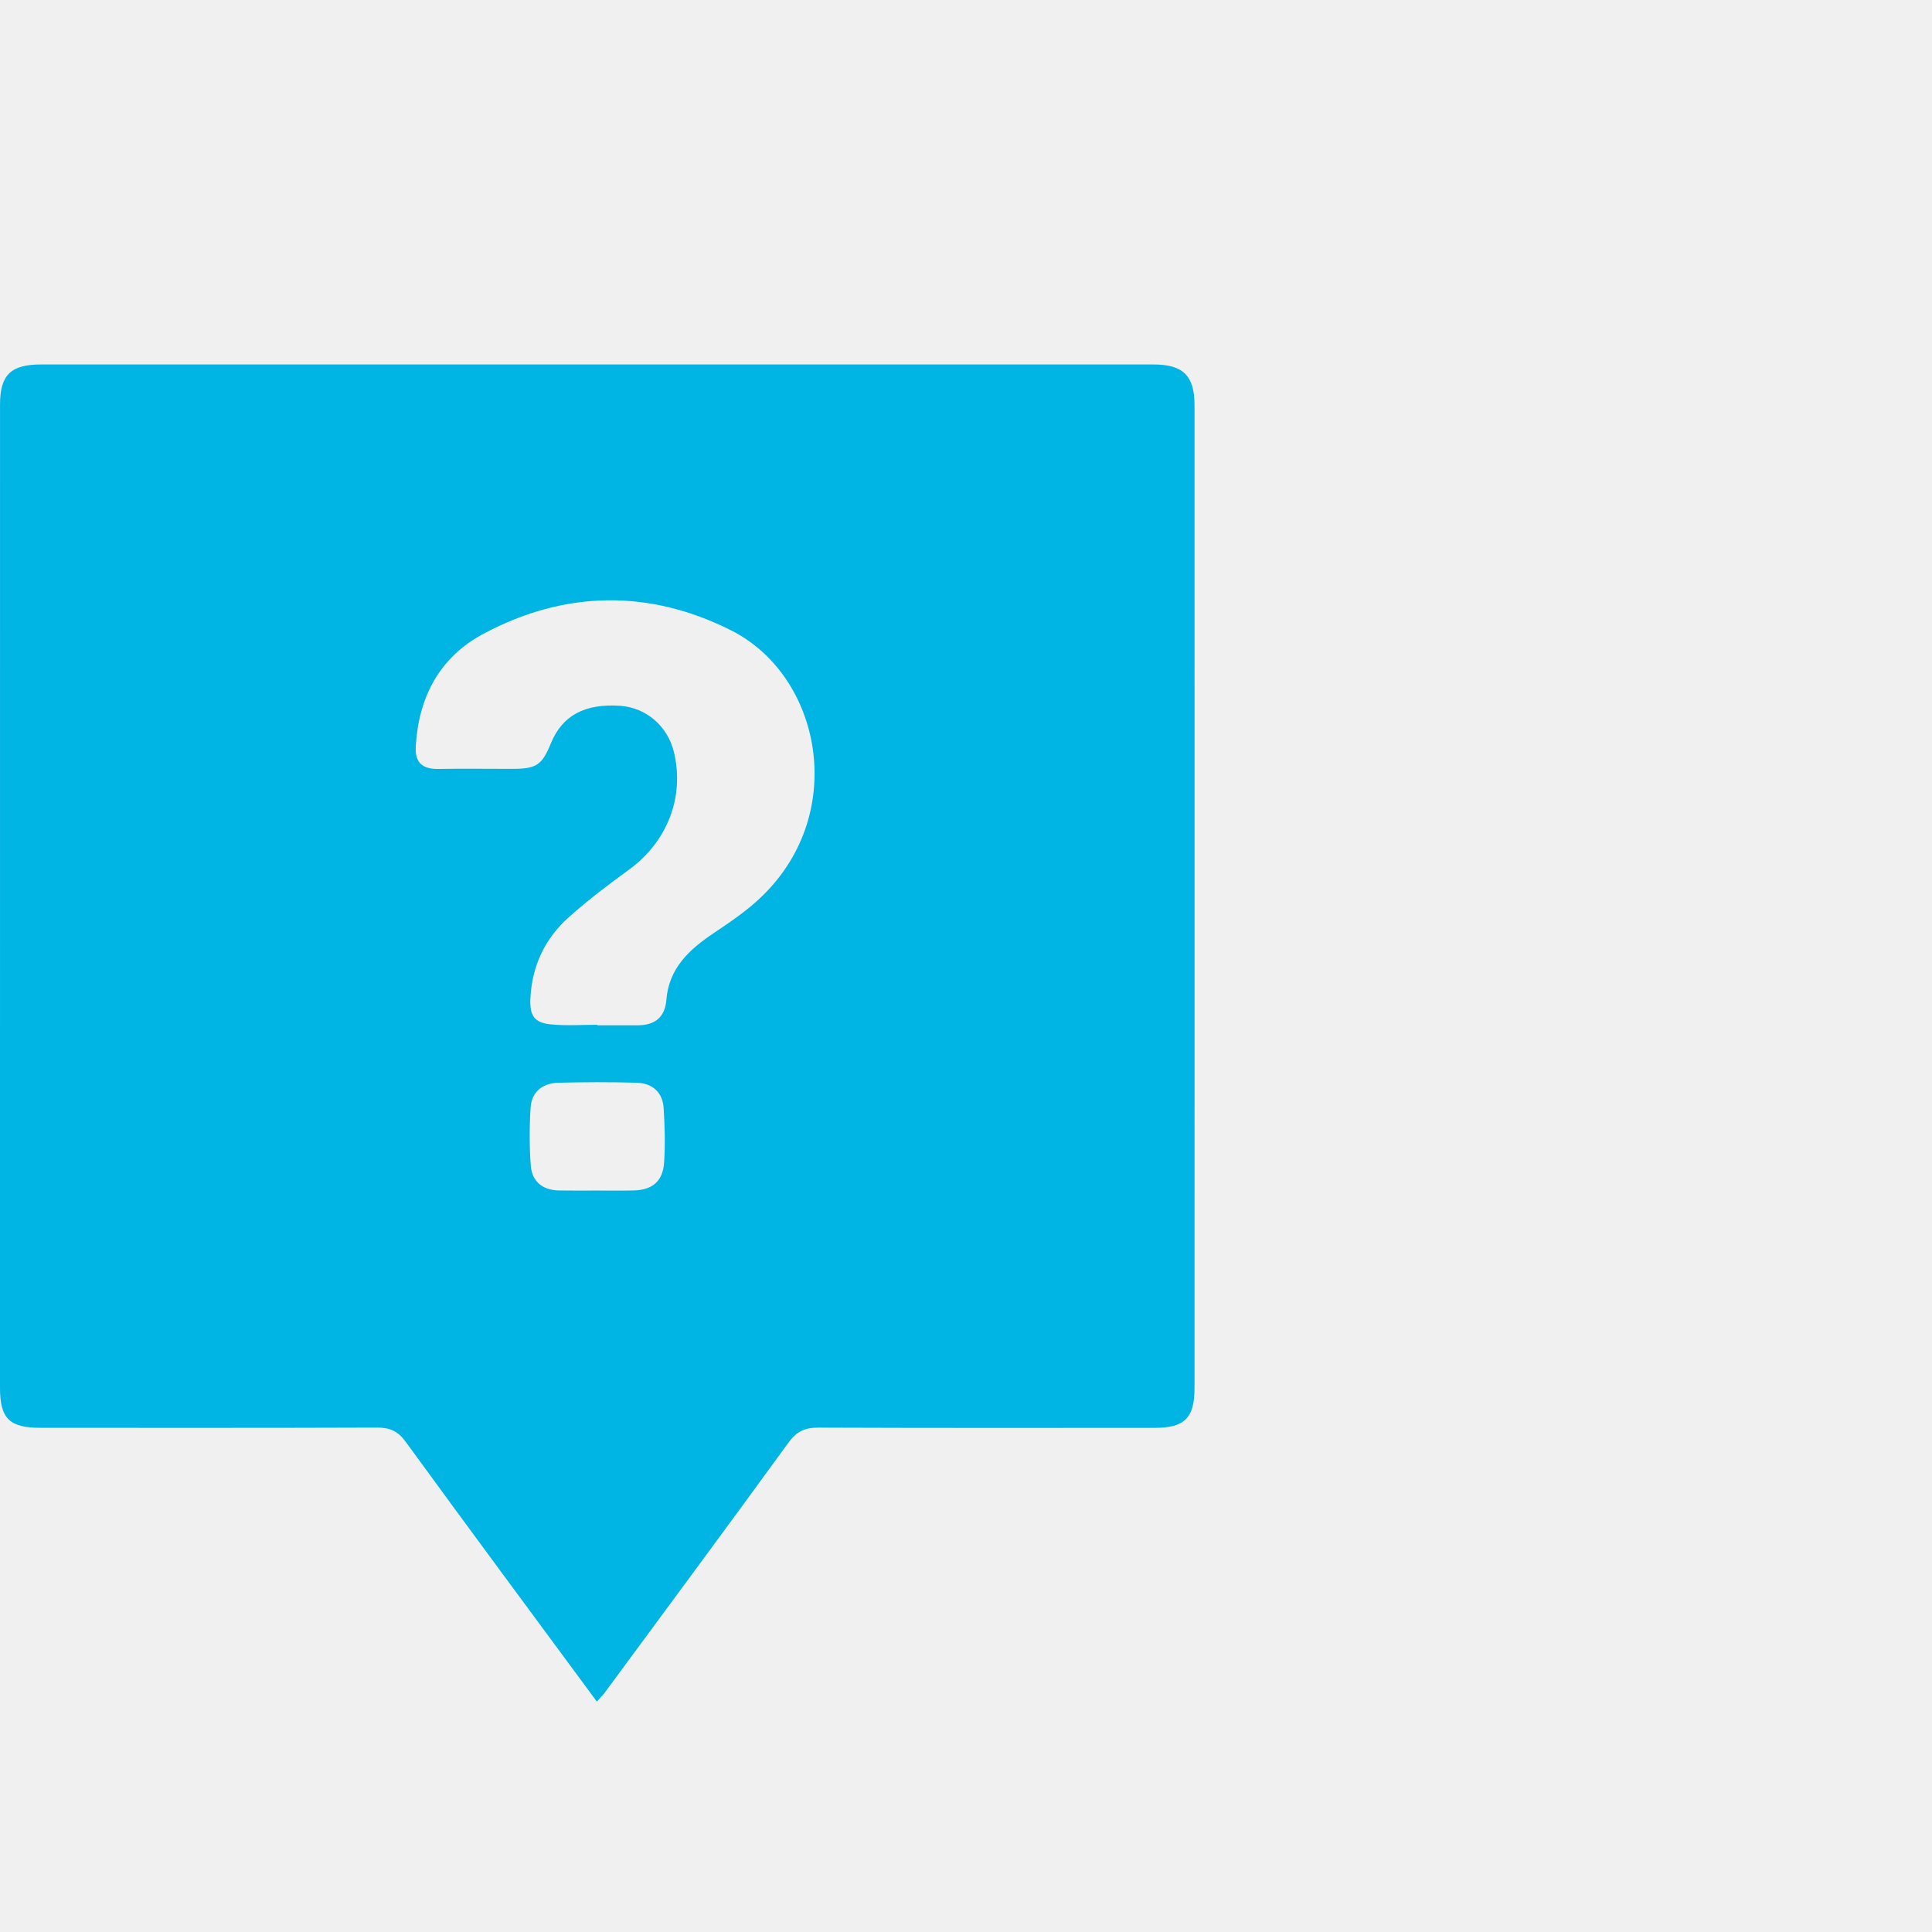
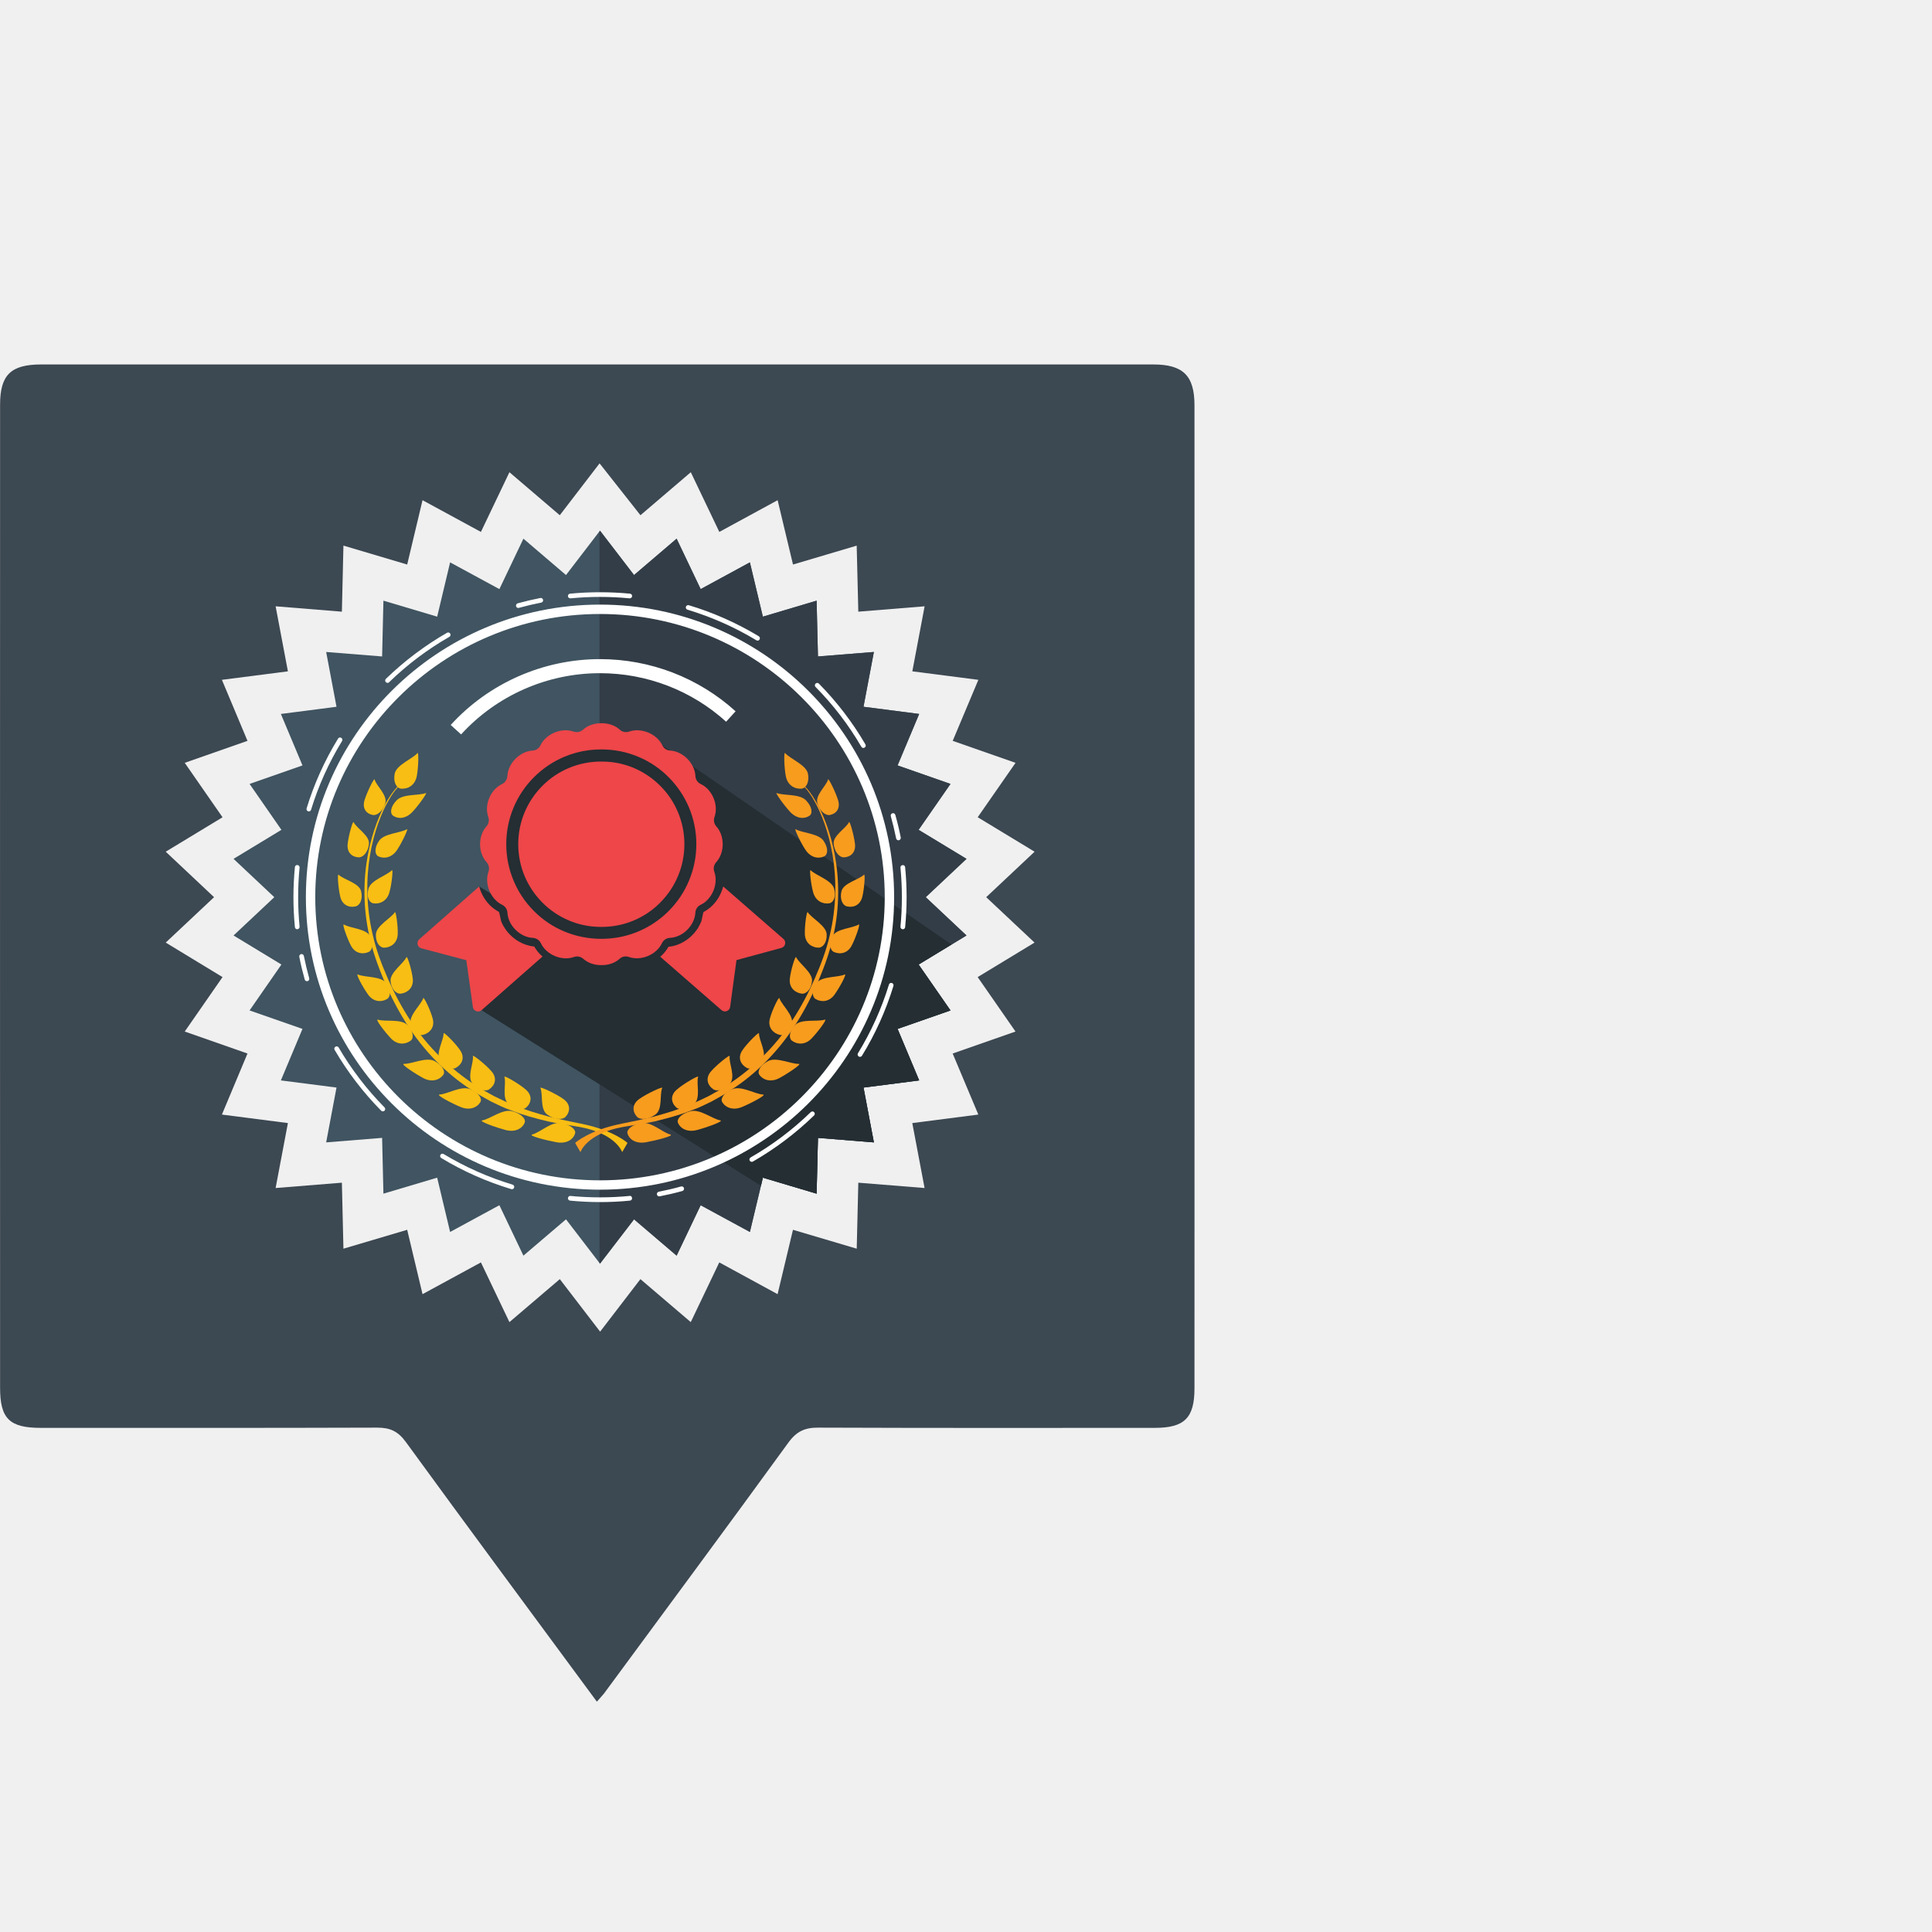
<svg xmlns="http://www.w3.org/2000/svg" version="1.1" id="Layer_1" x="0px" y="0px" viewBox="0 0 50 50" style="enable-background:new 0 0 50 50;" xml:space="preserve">
  <style type="text/css">
- 	.st0{fill:#00B4E4;}
+ 	.st0{fill:#3C4852;}
+ 	.st1{fill:#405461;}
+ 	.st2{fill:#333D47;}
+ 	.st3{fill:#242E33;}
+ 	.st4{fill:#EE4649;}
+ 	.st5{fill:#FFFFFF;}
+ 	.st6{fill:#F9BE13;}
+ 	.st7{fill:#F89C1E;}
</style>
-   <g id="m1EeXw_1_">
+   <path class="st0" d="M29.845,9.432c-9.59,0-19.185,0-28.777,0c-0.788,0-1.066,0.27-1.066,1.043c-0.002,8.481-0.002,16.961,0,25.44  c0,0.803,0.246,1.038,1.053,1.038c2.903,0,5.803,0.004,8.706-0.006c0.334,0,0.537,0.092,0.741,0.37  c1.625,2.233,3.271,4.451,4.945,6.722c0.088-0.103,0.139-0.154,0.184-0.21c1.593-2.164,3.194-4.322,4.774-6.497  c0.212-0.291,0.428-0.388,0.777-0.385c2.903,0.011,5.803,0.008,8.706,0.006c0.764,0,1.025-0.255,1.025-1.023  c0.002-8.481,0.002-16.96,0-25.44C30.913,9.719,30.617,9.432,29.845,9.432z M26.774,24.394l-1.472,0.893l0.979,1.409l-1.626,0.569  l0.664,1.58l-1.709,0.22l0.318,1.681l-1.715-0.138l-0.041,1.708l-1.65-0.489l-0.398,1.666l-1.509-0.822l-0.738,1.545l-1.303-1.112  l-1.043,1.359l-1.043-1.359l-1.304,1.112l-0.738-1.545l-1.511,0.822l-0.397-1.666l-1.65,0.489l-0.04-1.708l-1.715,0.138l0.318-1.681  l-1.708-0.22l0.662-1.58l-1.624-0.569l0.978-1.409l-1.47-0.893l1.251-1.175l-1.251-1.177l1.47-0.891l-0.978-1.409l1.624-0.569  l-0.662-1.579l1.708-0.22l-0.318-1.683l1.715,0.139l0.04-1.71l1.65,0.49l0.397-1.665l1.511,0.821l0.738-1.545l1.303,1.113  l1.03-1.342l1.058,1.342l1.303-1.113l0.738,1.545l1.509-0.821l0.398,1.665l1.648-0.489l0.042,1.709l1.716-0.139l-0.318,1.683  l1.709,0.22l-0.664,1.579l1.626,0.569l-0.979,1.408l1.472,0.892l-1.252,1.177L26.774,24.394z" />
+   <g>
    <g>
-       <path class="st0" d="M15.447,44.038c-1.674-2.27-3.32-4.488-4.946-6.722c-0.203-0.279-0.407-0.37-0.741-0.37    c-2.903,0.011-5.803,0.006-8.706,0.006c-0.807,0-1.054-0.235-1.054-1.038C0,27.433,0,18.954,0.001,10.473    c0-0.773,0.279-1.041,1.066-1.041c9.594,0,19.187,0,28.779,0c0.773,0,1.068,0.288,1.068,1.057c0.002,8.48,0.002,16.959,0,25.441    c0,0.768-0.261,1.023-1.025,1.023c-2.903,0.002-5.803,0.005-8.706-0.006c-0.349-0.002-0.564,0.095-0.776,0.386    c-1.58,2.176-3.181,4.334-4.775,6.498C15.584,43.886,15.534,43.936,15.447,44.038z M15.458,26.521c0,0.002,0,0.006,0,0.014    c0.346,0,0.691-0.002,1.035,0c0.442,0.002,0.715-0.198,0.752-0.654c0.065-0.822,0.587-1.304,1.22-1.728    c0.445-0.299,0.899-0.604,1.279-0.981c2.211-2.167,1.498-5.681-0.813-6.853c-2.12-1.072-4.311-1.044-6.422,0.085    c-1.129,0.604-1.674,1.628-1.749,2.908c-0.026,0.435,0.178,0.594,0.59,0.588c0.631-0.011,1.263-0.002,1.894-0.002    c0.64,0,0.78-0.09,1.016-0.668c0.296-0.716,0.878-1.026,1.79-0.964c0.68,0.05,1.233,0.528,1.394,1.209    c0.276,1.162-0.181,2.319-1.171,3.036c-0.534,0.388-1.061,0.787-1.552,1.227c-0.616,0.548-0.95,1.254-0.994,2.09    c-0.024,0.458,0.098,0.649,0.557,0.685C14.674,26.55,15.067,26.521,15.458,26.521z M15.449,30.811    c0.314,0,0.631,0.005,0.945-0.002c0.491-0.011,0.762-0.239,0.793-0.726c0.031-0.462,0.017-0.929-0.011-1.394    c-0.024-0.421-0.29-0.657-0.704-0.668c-0.674-0.02-1.355-0.017-2.025,0c-0.407,0.014-0.691,0.232-0.716,0.655    c-0.031,0.493-0.031,0.991,0.005,1.482c0.031,0.418,0.299,0.639,0.722,0.651C14.79,30.815,15.121,30.811,15.449,30.811z" />
+       <polygon class="st1" points="15.528,13.734 16.409,14.882 17.511,13.941 18.133,15.246 19.407,14.554 19.743,15.959     21.134,15.545 21.169,16.989 22.616,16.873 22.348,18.291 23.788,18.477 23.229,19.809 24.598,20.288 23.774,21.476     25.013,22.227 23.958,23.219 25.013,24.21 23.774,24.962 24.598,26.15 23.229,26.628 23.788,27.961 22.348,28.146 22.616,29.565     21.169,29.448 21.134,30.892 19.743,30.478 19.407,31.883 18.133,31.191 17.511,32.496 16.409,31.556 15.528,32.703     14.648,31.556 13.546,32.496 12.924,31.191 11.649,31.883 11.314,30.478 9.923,30.892 9.889,29.448 8.441,29.565 8.709,28.146     7.269,27.961 7.828,26.628 6.459,26.15 7.283,24.962 6.044,24.21 7.099,23.219 6.044,22.227 7.283,21.476 6.459,20.288     7.828,19.809 7.269,18.477 8.709,18.291 8.441,16.873 9.889,16.989 9.923,15.545 11.314,15.959 11.649,14.554 12.924,15.246     13.546,13.941 14.648,14.882   " />
+     </g>
+     <g>
+       <polygon class="st2" points="23.773,21.476 24.599,20.288 23.229,19.809 23.788,18.477 22.347,18.291 22.616,16.873     21.169,16.989 21.134,15.545 19.743,15.959 19.407,14.554 18.133,15.246 17.511,13.941 16.409,14.882 15.528,13.734     15.515,13.752 15.515,32.686 15.528,32.703 16.409,31.556 17.511,32.496 18.133,31.191 19.407,31.883 19.743,30.478     21.134,30.892 21.169,29.448 22.616,29.565 22.347,28.146 23.788,27.961 23.229,26.628 24.599,26.15 23.773,24.962 25.013,24.21     23.958,23.219 25.013,22.227   " />
+     </g>
+     <g>
+       <polygon class="st3" points="23.229,26.628 24.598,26.15 23.774,24.962 24.626,24.444 17.14,19.288 15.209,19.174 13.508,19.975     12.724,21.847 13.413,23.547 12.4,22.942 12.462,26.144 19.693,30.689 19.743,30.478 21.134,30.892 21.169,29.448 22.616,29.565     22.348,28.146 23.788,27.961   " />
+       <g>
+         <g>
+           <g>
+             <path class="st4" d="M13.562,24.432c-0.181-0.072-0.34-0.196-0.458-0.352c-0.029-0.039-0.055-0.083-0.079-0.122       c-0.02-0.037-0.039-0.075-0.054-0.115c-0.012-0.03-0.046-0.236-0.061-0.244c-0.018-0.009-0.036-0.02-0.053-0.031       c-0.173-0.105-0.317-0.273-0.404-0.475c-0.021-0.05-0.038-0.101-0.052-0.151l-1.551,1.367c-0.081,0.072-0.05,0.206,0.055,0.233       l1.163,0.308l0.17,1.211c0.015,0.107,0.143,0.154,0.224,0.083l1.578-1.389c-0.088-0.075-0.161-0.163-0.214-0.259       C13.737,24.487,13.649,24.466,13.562,24.432z" />
+           </g>
+           <g>
+             <path class="st4" d="M18.717,22.942c-0.014,0.052-0.031,0.102-0.052,0.151c-0.085,0.202-0.226,0.371-0.403,0.478       c-0.015,0.01-0.034,0.02-0.052,0.03c-0.015,0.008-0.047,0.214-0.06,0.245c-0.025,0.062-0.056,0.116-0.09,0.178       c-0.015,0.016-0.027,0.04-0.042,0.059c-0.116,0.156-0.274,0.282-0.455,0.355c-0.086,0.035-0.175,0.057-0.263,0.064       c-0.053,0.096-0.126,0.184-0.212,0.259l1.585,1.381c0.082,0.071,0.209,0.023,0.223-0.084l0.164-1.211l1.162-0.315       c0.104-0.028,0.135-0.162,0.053-0.233L18.717,22.942z" />
+           </g>
+           <g>
+             <path class="st4" d="M17.361,23.021c0.071-0.108,0.132-0.223,0.183-0.342c0.112-0.264,0.168-0.544,0.168-0.832       c0-0.288-0.057-0.569-0.168-0.832c-0.107-0.255-0.262-0.484-0.459-0.68c-0.196-0.196-0.425-0.351-0.68-0.459       c-0.208-0.088-0.429-0.142-0.653-0.16c-0.066-0.005-0.134-0.007-0.201-0.007c-0.288,0-0.569,0.057-0.832,0.168       c-0.255,0.107-0.484,0.262-0.68,0.459c-0.196,0.196-0.351,0.425-0.459,0.68c-0.112,0.264-0.168,0.544-0.168,0.832       c0,0.288,0.057,0.569,0.168,0.832c0.05,0.119,0.112,0.233,0.183,0.342c0.08,0.121,0.173,0.235,0.276,0.339       c0.196,0.196,0.425,0.351,0.68,0.459c0.228,0.097,0.469,0.152,0.717,0.165c0.083,0.005,0.168,0.005,0.251,0       c0.248-0.013,0.49-0.068,0.718-0.165c0.255-0.107,0.484-0.262,0.68-0.459C17.188,23.256,17.282,23.143,17.361,23.021z" />
+           </g>
+           <g>
+             <path class="st4" d="M16.194,24.752c0.027,0,0.054,0.005,0.081,0.014c0.312,0.111,0.714-0.056,0.855-0.355       c0.039-0.083,0.119-0.136,0.209-0.139c0.331-0.015,0.639-0.322,0.657-0.652c0.005-0.089,0.057-0.167,0.137-0.204       c0.299-0.143,0.465-0.544,0.353-0.856c-0.031-0.085-0.011-0.18,0.05-0.247c0.223-0.245,0.223-0.68,0.003-0.926       c-0.06-0.066-0.077-0.158-0.048-0.241c0.111-0.312-0.056-0.714-0.355-0.855c-0.083-0.039-0.136-0.119-0.139-0.209       c-0.007-0.151-0.079-0.314-0.211-0.447c-0.131-0.131-0.292-0.202-0.441-0.21c-0.089-0.005-0.167-0.057-0.204-0.137       c-0.065-0.135-0.193-0.257-0.363-0.329c-0.097-0.04-0.195-0.06-0.288-0.06c-0.073,0-0.142,0.011-0.205,0.034       c-0.028,0.01-0.055,0.014-0.083,0.014c-0.06,0-0.119-0.021-0.164-0.064c-0.111-0.102-0.279-0.166-0.465-0.166       c-0.006,0-0.013,0-0.019,0c-0.186,0-0.353,0.064-0.464,0.166c-0.046,0.042-0.105,0.064-0.164,0.064       c-0.028,0-0.056-0.005-0.083-0.014c-0.062-0.022-0.132-0.034-0.205-0.034c-0.093,0-0.192,0.019-0.288,0.06       c-0.17,0.071-0.298,0.193-0.363,0.329c-0.038,0.08-0.116,0.132-0.204,0.137c-0.149,0.008-0.311,0.08-0.441,0.21       c-0.132,0.132-0.204,0.296-0.211,0.447c-0.005,0.091-0.058,0.17-0.139,0.209c-0.299,0.141-0.466,0.542-0.355,0.855       c0.029,0.083,0.011,0.176-0.048,0.241c-0.221,0.246-0.22,0.681,0.003,0.926c0.061,0.068,0.08,0.162,0.05,0.247       c-0.112,0.311,0.054,0.712,0.353,0.856c0.08,0.038,0.132,0.116,0.137,0.204c0.018,0.33,0.326,0.637,0.657,0.652       c0.091,0.005,0.17,0.058,0.209,0.139c0.01,0.02,0.02,0.04,0.033,0.06c0.005,0.008,0.011,0.016,0.016,0.024       c0.17,0.246,0.525,0.372,0.807,0.272c0.027-0.01,0.053-0.014,0.081-0.014c0.058,0,0.115,0.021,0.16,0.061       c0.127,0.113,0.3,0.166,0.469,0.163c0.178,0.003,0.344-0.05,0.471-0.163C16.077,24.773,16.136,24.752,16.194,24.752z        M15.571,24.297c-0.333,0.001-0.665-0.063-0.973-0.193c-0.292-0.123-0.554-0.3-0.778-0.525       c-0.119-0.119-0.225-0.248-0.316-0.388c-0.081-0.123-0.151-0.254-0.209-0.392c-0.128-0.302-0.193-0.623-0.193-0.954       s0.065-0.651,0.193-0.954c0.123-0.292,0.3-0.554,0.525-0.778c0.225-0.225,0.487-0.401,0.778-0.525       c0.209-0.088,0.429-0.147,0.653-0.175c0.107-0.013,0.212-0.018,0.319-0.018c0.331,0,0.653,0.065,0.955,0.193       c0.292,0.123,0.554,0.3,0.778,0.525c0.225,0.225,0.401,0.487,0.525,0.778c0.128,0.302,0.193,0.623,0.193,0.954       s-0.065,0.651-0.193,0.954c-0.058,0.138-0.128,0.268-0.209,0.392c-0.091,0.138-0.197,0.269-0.316,0.388       c-0.225,0.225-0.487,0.401-0.779,0.525c-0.262,0.111-0.539,0.174-0.822,0.189C15.659,24.295,15.616,24.297,15.571,24.297z" />
+           </g>
+         </g>
+       </g>
+     </g>
+     <g>
+       <g>
+         <path class="st5" d="M17.061,30.962c-0.028,0-0.054-0.02-0.06-0.049c-0.006-0.033,0.015-0.064,0.048-0.071     c0.192-0.038,0.387-0.083,0.577-0.136c0.035-0.009,0.066,0.01,0.075,0.042c0.009,0.032-0.01,0.066-0.042,0.075     c-0.194,0.054-0.391,0.1-0.587,0.138C17.069,30.962,17.065,30.962,17.061,30.962z M19.456,30.068     c-0.021,0-0.041-0.011-0.053-0.03c-0.017-0.029-0.007-0.066,0.022-0.083c0.565-0.324,1.09-0.719,1.558-1.174     c0.024-0.023,0.062-0.023,0.086,0.002c0.024,0.024,0.023,0.063-0.002,0.086c-0.476,0.462-1.008,0.862-1.582,1.192     C19.477,30.066,19.467,30.068,19.456,30.068z M22.256,27.351c-0.011,0-0.022-0.003-0.032-0.009     c-0.028-0.018-0.038-0.055-0.02-0.084c0.341-0.557,0.611-1.154,0.802-1.778c0.01-0.032,0.044-0.051,0.076-0.04     c0.032,0.01,0.05,0.044,0.04,0.076c-0.194,0.633-0.467,1.241-0.814,1.806C22.296,27.341,22.276,27.351,22.256,27.351z" />
+       </g>
+       <g>
+         <path class="st5" d="M13.248,30.777c-0.006,0-0.012-0.001-0.017-0.003c-0.634-0.191-1.244-0.461-1.811-0.804     c-0.029-0.017-0.038-0.055-0.021-0.083c0.017-0.029,0.055-0.038,0.083-0.02c0.559,0.337,1.159,0.603,1.783,0.791     c0.032,0.009,0.05,0.044,0.041,0.075C13.298,30.76,13.274,30.777,13.248,30.777z M9.907,28.762c-0.016,0-0.031-0.006-0.043-0.018     c-0.466-0.472-0.871-1.002-1.204-1.573c-0.017-0.029-0.007-0.066,0.022-0.083c0.029-0.017,0.066-0.008,0.083,0.022     c0.328,0.563,0.727,1.084,1.186,1.549c0.024,0.024,0.024,0.062,0,0.086C9.938,28.756,9.922,28.762,9.907,28.762z M7.944,25.393     c-0.027,0-0.051-0.017-0.058-0.044c-0.054-0.192-0.102-0.389-0.14-0.586c-0.007-0.033,0.015-0.065,0.047-0.071     c0.035-0.006,0.064,0.015,0.071,0.048c0.039,0.193,0.085,0.387,0.138,0.577c0.009,0.032-0.009,0.066-0.042,0.075     C7.955,25.392,7.95,25.393,7.944,25.393z" />
+       </g>
+       <g>
+         <path class="st5" d="M7.993,21c-0.006,0-0.012-0.001-0.018-0.003c-0.032-0.01-0.05-0.044-0.04-0.076     c0.193-0.632,0.467-1.241,0.814-1.806c0.017-0.029,0.055-0.038,0.083-0.02c0.029,0.017,0.038,0.055,0.02,0.083     c-0.341,0.557-0.611,1.155-0.802,1.779C8.043,20.983,8.019,21,7.993,21z M10.03,17.673c-0.016,0-0.031-0.006-0.044-0.019     c-0.024-0.024-0.023-0.063,0.001-0.086c0.476-0.461,1.008-0.862,1.582-1.192c0.028-0.017,0.066-0.007,0.083,0.022     c0.017,0.029,0.007,0.066-0.022,0.083c-0.566,0.324-1.09,0.719-1.558,1.173C10.061,17.668,10.046,17.673,10.03,17.673z      M13.414,15.734c-0.027,0-0.051-0.018-0.058-0.045c-0.009-0.032,0.01-0.066,0.042-0.075c0.192-0.053,0.388-0.099,0.586-0.138     c0.032-0.007,0.065,0.015,0.071,0.048s-0.015,0.065-0.048,0.071c-0.194,0.038-0.388,0.084-0.577,0.136     C13.425,15.733,13.42,15.734,13.414,15.734z" />
+       </g>
+       <g>
+         <path class="st5" d="M23.252,21.747c-0.028,0-0.054-0.02-0.06-0.049c-0.038-0.191-0.085-0.385-0.138-0.576     c-0.009-0.032,0.009-0.066,0.042-0.075c0.03-0.01,0.065,0.009,0.075,0.042c0.055,0.194,0.102,0.391,0.14,0.585     c0.006,0.033-0.015,0.065-0.048,0.071C23.26,21.747,23.256,21.747,23.252,21.747z M22.345,19.357     c-0.021,0-0.041-0.011-0.053-0.03c-0.327-0.562-0.726-1.083-1.186-1.549c-0.024-0.024-0.023-0.062,0.001-0.086     c0.024-0.024,0.062-0.024,0.086,0c0.466,0.473,0.871,1.002,1.204,1.573c0.017,0.029,0.007,0.066-0.022,0.083     C22.366,19.354,22.355,19.357,22.345,19.357z M19.606,16.579c-0.011,0-0.022-0.003-0.031-0.009     c-0.559-0.337-1.159-0.603-1.783-0.791c-0.032-0.009-0.05-0.044-0.041-0.075c0.009-0.032,0.044-0.049,0.075-0.041     c0.634,0.19,1.243,0.461,1.811,0.803c0.028,0.017,0.038,0.055,0.02,0.083C19.647,16.568,19.627,16.579,19.606,16.579z" />
+       </g>
+       <g>
+         <path class="st5" d="M15.528,31.11c-0.258,0-0.519-0.013-0.775-0.038c-0.033-0.003-0.058-0.033-0.055-0.066     c0.003-0.033,0.033-0.061,0.066-0.055c0.506,0.049,1.023,0.049,1.528,0c0.038-0.009,0.063,0.022,0.066,0.055     c0.003,0.033-0.021,0.063-0.055,0.066C16.047,31.098,15.786,31.11,15.528,31.11z M7.692,24.049c-0.031,0-0.057-0.024-0.06-0.055     c-0.025-0.258-0.038-0.518-0.038-0.776s0.013-0.519,0.038-0.776c0.003-0.033,0.028-0.058,0.066-0.055     c0.033,0.003,0.058,0.033,0.055,0.066c-0.025,0.253-0.037,0.51-0.037,0.764c0,0.253,0.013,0.511,0.037,0.764     c0.003,0.033-0.021,0.063-0.055,0.066C7.695,24.049,7.693,24.049,7.692,24.049z M23.365,24.049c-0.002,0-0.004,0-0.006,0     c-0.033-0.003-0.058-0.033-0.055-0.066c0.024-0.252,0.037-0.509,0.037-0.764c0-0.256-0.013-0.513-0.037-0.764     c-0.003-0.033,0.021-0.063,0.055-0.066c0.034-0.005,0.063,0.021,0.066,0.055c0.025,0.255,0.038,0.516,0.038,0.776     s-0.013,0.52-0.038,0.776C23.423,24.026,23.396,24.049,23.365,24.049z M16.298,15.485c-0.002,0-0.004,0-0.006,0     c-0.503-0.049-1.025-0.049-1.528,0c-0.033,0.001-0.063-0.021-0.066-0.055c-0.003-0.033,0.021-0.063,0.055-0.066     c0.511-0.049,1.04-0.049,1.551,0c0.033,0.003,0.058,0.033,0.055,0.066C16.355,15.462,16.329,15.485,16.298,15.485z" />
+       </g>
+       <g>
+         <path class="st5" d="M15.528,30.789c-4.197,0-7.612-3.396-7.612-7.571s3.414-7.571,7.612-7.571s7.612,3.396,7.612,7.571     C23.14,27.393,19.726,30.789,15.528,30.789z M15.528,15.89c-4.064,0-7.369,3.288-7.369,7.329s3.306,7.328,7.369,7.328     s7.369-3.287,7.369-7.328S19.592,15.89,15.528,15.89z" />
+       </g>
+       <g>
+         <path class="st5" d="M11.933,19.007l-0.269-0.245c0.987-1.083,2.395-1.704,3.864-1.704c1.301,0,2.548,0.48,3.509,1.35     l-0.245,0.27c-0.894-0.81-2.054-1.256-3.264-1.256C14.162,17.421,12.852,17.999,11.933,19.007z" />
+       </g>
+     </g>
+     <g>
+       <g>
+         <path class="st6" d="M10.785,20.093c-0.046,0.228-0.226,0.334-0.409,0.317c-0.107-0.011-0.207-0.159-0.161-0.388     c0.046-0.23,0.46-0.381,0.591-0.534C10.838,19.451,10.831,19.863,10.785,20.093" />
+       </g>
+       <g>
+         <path class="st6" d="M10.665,21.021c-0.166,0.171-0.365,0.181-0.495,0.087c-0.078-0.056-0.072-0.223,0.094-0.395     c0.165-0.173,0.571-0.118,0.759-0.189C11.07,20.507,10.831,20.849,10.665,21.021" />
+       </g>
+       <g>
+         <path class="st6" d="M9.434,20.709c-0.065,0.214,0.046,0.352,0.215,0.383c0.099,0.019,0.256-0.087,0.321-0.3     c0.065-0.215-0.231-0.452-0.276-0.621C9.683,20.128,9.499,20.495,9.434,20.709" />
+       </g>
+       <g>
+         <path class="st6" d="M10.272,22.003c-0.133,0.194-0.332,0.231-0.481,0.159c-0.088-0.042-0.114-0.208,0.018-0.401     c0.132-0.194,0.55-0.201,0.724-0.301C10.576,21.436,10.403,21.81,10.272,22.003" />
+       </g>
+       <g>
+         <path class="st6" d="M8.997,21.844c-0.023,0.22,0.115,0.339,0.29,0.344c0.103,0.003,0.238-0.126,0.261-0.345     c0.024-0.218-0.319-0.406-0.396-0.565C9.13,21.233,9.02,21.627,8.997,21.844" />
+       </g>
+       <g>
+         <path class="st6" d="M10.076,23.101c-0.063,0.217-0.246,0.305-0.418,0.276c-0.102-0.018-0.184-0.166-0.12-0.383     c0.063-0.217,0.469-0.335,0.606-0.474C10.178,22.487,10.14,22.883,10.076,23.101" />
+       </g>
+       <g>
+         <path class="st6" d="M8.807,23.211c0.052,0.212,0.228,0.288,0.402,0.245c0.102-0.024,0.189-0.181,0.136-0.393     c-0.052-0.212-0.45-0.297-0.581-0.425C8.723,22.597,8.756,23.004,8.807,23.211" />
+       </g>
+       <g>
+         <path class="st6" d="M10.293,24.182c-0.011,0.223-0.175,0.341-0.352,0.344c-0.105,0.003-0.223-0.125-0.212-0.347     c0.011-0.223,0.387-0.412,0.491-0.572C10.244,23.567,10.303,23.961,10.293,24.182" />
+       </g>
+       <g>
+         <path class="st6" d="M9.082,24.473c0.103,0.197,0.297,0.237,0.459,0.164c0.095-0.043,0.143-0.214,0.039-0.409     c-0.104-0.196-0.518-0.203-0.68-0.302C8.845,23.891,8.981,24.281,9.082,24.473" />
+       </g>
+       <g>
+         <path class="st6" d="M10.683,25.334c0.022,0.222-0.129,0.358-0.309,0.382c-0.106,0.014-0.244-0.099-0.266-0.322     c-0.022-0.222,0.331-0.454,0.412-0.624C10.54,24.728,10.661,25.112,10.683,25.334" />
+       </g>
+       <g>
+         <path class="st6" d="M9.529,25.744c0.134,0.184,0.336,0.201,0.489,0.11c0.09-0.055,0.109-0.228-0.024-0.412     C9.86,25.258,9.442,25.3,9.264,25.22C9.191,25.186,9.4,25.567,9.529,25.744" />
+       </g>
+       <g>
+         <path class="st6" d="M11.201,26.371c0.054,0.218-0.081,0.368-0.258,0.412c-0.104,0.025-0.26-0.072-0.314-0.288     c-0.054-0.218,0.267-0.487,0.325-0.664C10.968,25.787,11.147,26.154,11.201,26.371" />
+       </g>
+       <g>
+         <path class="st6" d="M10.121,26.877c0.16,0.167,0.366,0.161,0.508,0.055c0.083-0.064,0.075-0.239-0.086-0.405     c-0.161-0.166-0.572-0.078-0.763-0.138C9.695,26.362,9.967,26.718,10.121,26.877" />
+       </g>
+       <g>
+         <path class="st6" d="M11.91,27.182c0.128,0.19,0.046,0.366-0.112,0.454c-0.093,0.053-0.279,0.003-0.407-0.187     c-0.128-0.19,0.095-0.527,0.089-0.709C11.479,26.696,11.783,26.993,11.91,27.182" />
+       </g>
+       <g>
+         <path class="st6" d="M10.955,27.901c0.214,0.114,0.414,0.055,0.516-0.084c0.06-0.082-0.01-0.243-0.225-0.357     c-0.215-0.113-0.587,0.078-0.794,0.073C10.353,27.53,10.751,27.793,10.955,27.901" />
+       </g>
+       <g>
+         <path class="st6" d="M12.724,27.73c0.151,0.177,0.085,0.361-0.064,0.462c-0.088,0.06-0.28,0.027-0.431-0.15     s0.036-0.532,0.009-0.713C12.232,27.285,12.574,27.553,12.724,27.73" />
+       </g>
+       <g>
+         <path class="st6" d="M11.923,28.65c0.229,0.094,0.423,0.017,0.51-0.129c0.05-0.086-0.04-0.241-0.269-0.335     c-0.23-0.093-0.58,0.129-0.789,0.141C11.268,28.333,11.706,28.561,11.923,28.65" />
+       </g>
+       <g>
+         <path class="st6" d="M13.609,28.2c0.179,0.156,0.142,0.346,0.008,0.464c-0.079,0.07-0.277,0.061-0.458-0.094     c-0.179-0.156-0.05-0.529-0.105-0.704C13.041,27.823,13.43,28.043,13.609,28.2" />
+       </g>
+       <g>
+         <path class="st6" d="M13.086,29.245c0.245,0.064,0.429-0.035,0.492-0.19c0.038-0.093-0.08-0.233-0.326-0.297     c-0.246-0.064-0.56,0.198-0.769,0.237C12.37,29.015,12.856,29.185,13.086,29.245" />
+       </g>
+       <g>
+         <path class="st6" d="M14.58,28.442c0.197,0.14,0.178,0.333,0.055,0.463c-0.072,0.075-0.273,0.083-0.471-0.059     c-0.197-0.14-0.104-0.522-0.179-0.692C13.967,28.112,14.383,28.301,14.58,28.442" />
+       </g>
+       <g>
+         <path class="st6" d="M14.408,29.562c0.253,0.044,0.428-0.069,0.475-0.229c0.028-0.094-0.107-0.225-0.361-0.268     c-0.254-0.044-0.542,0.242-0.748,0.296C13.657,29.393,14.171,29.52,14.408,29.562" />
+       </g>
+       <g>
+         <path class="st6" d="M10.4,20.293c0,0-0.048,0.021-0.112,0.093c-0.066,0.069-0.15,0.183-0.238,0.34     c-0.178,0.311-0.371,0.795-0.474,1.403c-0.102,0.607-0.105,1.338,0.075,2.085c0.085,0.374,0.227,0.745,0.388,1.116     c0.163,0.37,0.354,0.733,0.578,1.075c0.445,0.686,1.043,1.263,1.683,1.677c0.156,0.109,0.327,0.197,0.482,0.284     c0.168,0.079,0.331,0.164,0.492,0.225c0.32,0.137,0.642,0.228,0.938,0.309c0.297,0.074,0.575,0.132,0.82,0.18     c0.836,0.164,1.203,0.494,1.203,0.494l-0.001,0.015l-0.132,0.228c0,0-0.158-0.476-1.084-0.648     c-0.248-0.046-0.532-0.08-0.837-0.147c-0.304-0.074-0.63-0.157-0.967-0.291c-0.173-0.059-0.334-0.142-0.502-0.222     c-0.169-0.095-0.337-0.182-0.499-0.295c-0.662-0.422-1.261-1.033-1.704-1.74c-0.223-0.352-0.412-0.725-0.571-1.101     c-0.157-0.375-0.296-0.757-0.377-1.138c-0.174-0.763-0.156-1.505-0.04-2.115c0.116-0.613,0.321-1.096,0.505-1.407     c0.093-0.157,0.179-0.271,0.248-0.34c0.069-0.072,0.118-0.093,0.118-0.093L10.4,20.293z" />
+       </g>
+     </g>
+     <g>
+       <g>
+         <path class="st7" d="M20.338,20.093c0.046,0.228,0.226,0.334,0.409,0.317c0.107-0.011,0.208-0.159,0.162-0.388     c-0.046-0.23-0.46-0.381-0.591-0.534C20.284,19.451,20.292,19.863,20.338,20.093" />
+       </g>
+       <g>
+         <path class="st7" d="M20.458,21.021c0.166,0.171,0.365,0.181,0.496,0.087c0.077-0.056,0.071-0.223-0.095-0.395     c-0.166-0.173-0.571-0.118-0.759-0.189C20.053,20.507,20.293,20.849,20.458,21.021" />
+       </g>
+       <g>
+         <path class="st7" d="M21.69,20.709c0.064,0.214-0.046,0.352-0.215,0.383c-0.099,0.019-0.256-0.087-0.32-0.3     c-0.065-0.215,0.231-0.452,0.276-0.621C21.441,20.128,21.624,20.495,21.69,20.709" />
+       </g>
+       <g>
+         <path class="st7" d="M20.852,22.003c0.133,0.194,0.331,0.231,0.481,0.159c0.088-0.042,0.114-0.208-0.019-0.401     c-0.132-0.194-0.55-0.201-0.724-0.301C20.547,21.436,20.719,21.81,20.852,22.003" />
+       </g>
+       <g>
+         <path class="st7" d="M22.127,21.844c0.023,0.22-0.115,0.339-0.29,0.344c-0.103,0.003-0.238-0.126-0.261-0.345     c-0.024-0.218,0.318-0.406,0.396-0.565C21.993,21.233,22.103,21.627,22.127,21.844" />
+       </g>
+       <g>
+         <path class="st7" d="M21.047,23.101c0.063,0.217,0.246,0.305,0.418,0.276c0.101-0.018,0.183-0.166,0.12-0.383     c-0.063-0.217-0.469-0.335-0.607-0.474C20.945,22.487,20.983,22.883,21.047,23.101" />
+       </g>
+       <g>
+         <path class="st7" d="M22.316,23.211c-0.053,0.212-0.228,0.288-0.402,0.245c-0.102-0.024-0.189-0.181-0.136-0.393     c0.053-0.212,0.45-0.297,0.581-0.425C22.399,22.597,22.368,23.004,22.316,23.211" />
+       </g>
+       <g>
+         <path class="st7" d="M20.83,24.182c0.011,0.223,0.175,0.341,0.352,0.344c0.105,0.003,0.223-0.125,0.212-0.347     c-0.01-0.223-0.387-0.412-0.49-0.572C20.878,23.567,20.82,23.961,20.83,24.182" />
+       </g>
+       <g>
+         <path class="st7" d="M22.041,24.473c-0.103,0.197-0.297,0.237-0.46,0.164c-0.095-0.043-0.143-0.214-0.039-0.409     c0.103-0.196,0.518-0.203,0.68-0.302C22.278,23.891,22.142,24.281,22.041,24.473" />
+       </g>
+       <g>
+         <path class="st7" d="M20.44,25.334c-0.022,0.222,0.13,0.358,0.309,0.382c0.105,0.014,0.244-0.099,0.266-0.322     c0.022-0.222-0.331-0.454-0.412-0.624C20.583,24.728,20.462,25.112,20.44,25.334" />
+       </g>
+       <g>
+         <path class="st7" d="M21.595,25.744c-0.134,0.184-0.336,0.201-0.489,0.11c-0.09-0.055-0.11-0.228,0.025-0.412     c0.134-0.183,0.551-0.141,0.728-0.222C21.932,25.186,21.723,25.567,21.595,25.744" />
+       </g>
+       <g>
+         <path class="st7" d="M19.922,26.371c-0.054,0.218,0.082,0.368,0.258,0.412c0.104,0.025,0.259-0.072,0.314-0.288     c0.054-0.218-0.267-0.487-0.324-0.664C20.155,25.787,19.976,26.154,19.922,26.371" />
+       </g>
+       <g>
+         <path class="st7" d="M21.002,26.877c-0.161,0.167-0.366,0.161-0.508,0.055c-0.083-0.064-0.075-0.239,0.085-0.405     c0.161-0.166,0.573-0.078,0.764-0.138C21.429,26.362,21.156,26.718,21.002,26.877" />
+       </g>
+       <g>
+         <path class="st7" d="M19.212,27.182c-0.128,0.19-0.045,0.366,0.113,0.454c0.093,0.053,0.279,0.003,0.406-0.187     c0.129-0.19-0.094-0.527-0.088-0.709C19.645,26.696,19.34,26.993,19.212,27.182" />
+       </g>
+       <g>
+         <path class="st7" d="M20.169,27.901c-0.215,0.114-0.415,0.055-0.516-0.084c-0.06-0.082,0.01-0.243,0.225-0.357     c0.216-0.113,0.587,0.078,0.794,0.073C20.77,27.53,20.372,27.793,20.169,27.901" />
+       </g>
+       <g>
+         <path class="st7" d="M18.398,27.73c-0.151,0.177-0.085,0.361,0.064,0.462c0.087,0.06,0.28,0.027,0.431-0.15     c0.151-0.177-0.036-0.532-0.009-0.713C18.891,27.285,18.549,27.553,18.398,27.73" />
+       </g>
+       <g>
+         <path class="st7" d="M19.2,28.65c-0.229,0.094-0.423,0.017-0.51-0.129c-0.051-0.086,0.039-0.241,0.269-0.335     c0.229-0.093,0.58,0.129,0.789,0.141C19.855,28.333,19.417,28.561,19.2,28.65" />
+       </g>
+       <g>
+         <path class="st7" d="M17.514,28.2c-0.179,0.156-0.142,0.346-0.008,0.464c0.078,0.07,0.278,0.061,0.457-0.094     c0.18-0.156,0.05-0.529,0.105-0.704C18.082,27.823,17.693,28.043,17.514,28.2" />
+       </g>
+       <g>
+         <path class="st7" d="M18.037,29.245c-0.246,0.064-0.429-0.035-0.492-0.19c-0.037-0.093,0.08-0.233,0.326-0.297     c0.246-0.064,0.56,0.198,0.769,0.237C18.752,29.015,18.267,29.185,18.037,29.245" />
+       </g>
+       <g>
+         <path class="st7" d="M16.544,28.442c-0.197,0.14-0.178,0.333-0.055,0.463c0.072,0.075,0.272,0.083,0.471-0.059     c0.197-0.14,0.104-0.522,0.179-0.692C17.157,28.112,16.74,28.301,16.544,28.442" />
+       </g>
+       <g>
+         <path class="st7" d="M16.715,29.562c-0.254,0.044-0.428-0.069-0.476-0.229c-0.028-0.094,0.107-0.225,0.361-0.268     c0.255-0.044,0.542,0.242,0.748,0.296C17.466,29.393,16.952,29.52,16.715,29.562" />
+       </g>
+       <g>
+         <path class="st7" d="M20.723,20.293c0,0,0.047,0.021,0.112,0.093c0.067,0.069,0.149,0.183,0.239,0.34     c0.177,0.311,0.371,0.795,0.473,1.403c0.103,0.607,0.106,1.338-0.075,2.085c-0.085,0.374-0.226,0.745-0.388,1.116     c-0.162,0.37-0.354,0.733-0.578,1.075c-0.445,0.686-1.042,1.263-1.682,1.677c-0.157,0.109-0.327,0.197-0.483,0.284     c-0.168,0.079-0.331,0.164-0.492,0.225c-0.319,0.137-0.642,0.228-0.937,0.309c-0.298,0.074-0.575,0.132-0.82,0.18     c-0.836,0.164-1.203,0.494-1.203,0.494l0.001,0.015l0.132,0.228c0,0,0.157-0.476,1.084-0.648c0.248-0.046,0.532-0.08,0.836-0.147     c0.304-0.074,0.63-0.157,0.967-0.291c0.173-0.059,0.334-0.142,0.502-0.222c0.169-0.095,0.337-0.182,0.499-0.295     c0.662-0.422,1.262-1.033,1.704-1.74c0.223-0.352,0.412-0.725,0.571-1.101c0.157-0.375,0.296-0.757,0.378-1.138     c0.175-0.763,0.155-1.505,0.04-2.115c-0.115-0.613-0.32-1.096-0.505-1.407c-0.093-0.157-0.179-0.271-0.248-0.34     c-0.068-0.072-0.118-0.093-0.118-0.093L20.723,20.293z" />
+       </g>
    </g>
  </g>
</svg>
